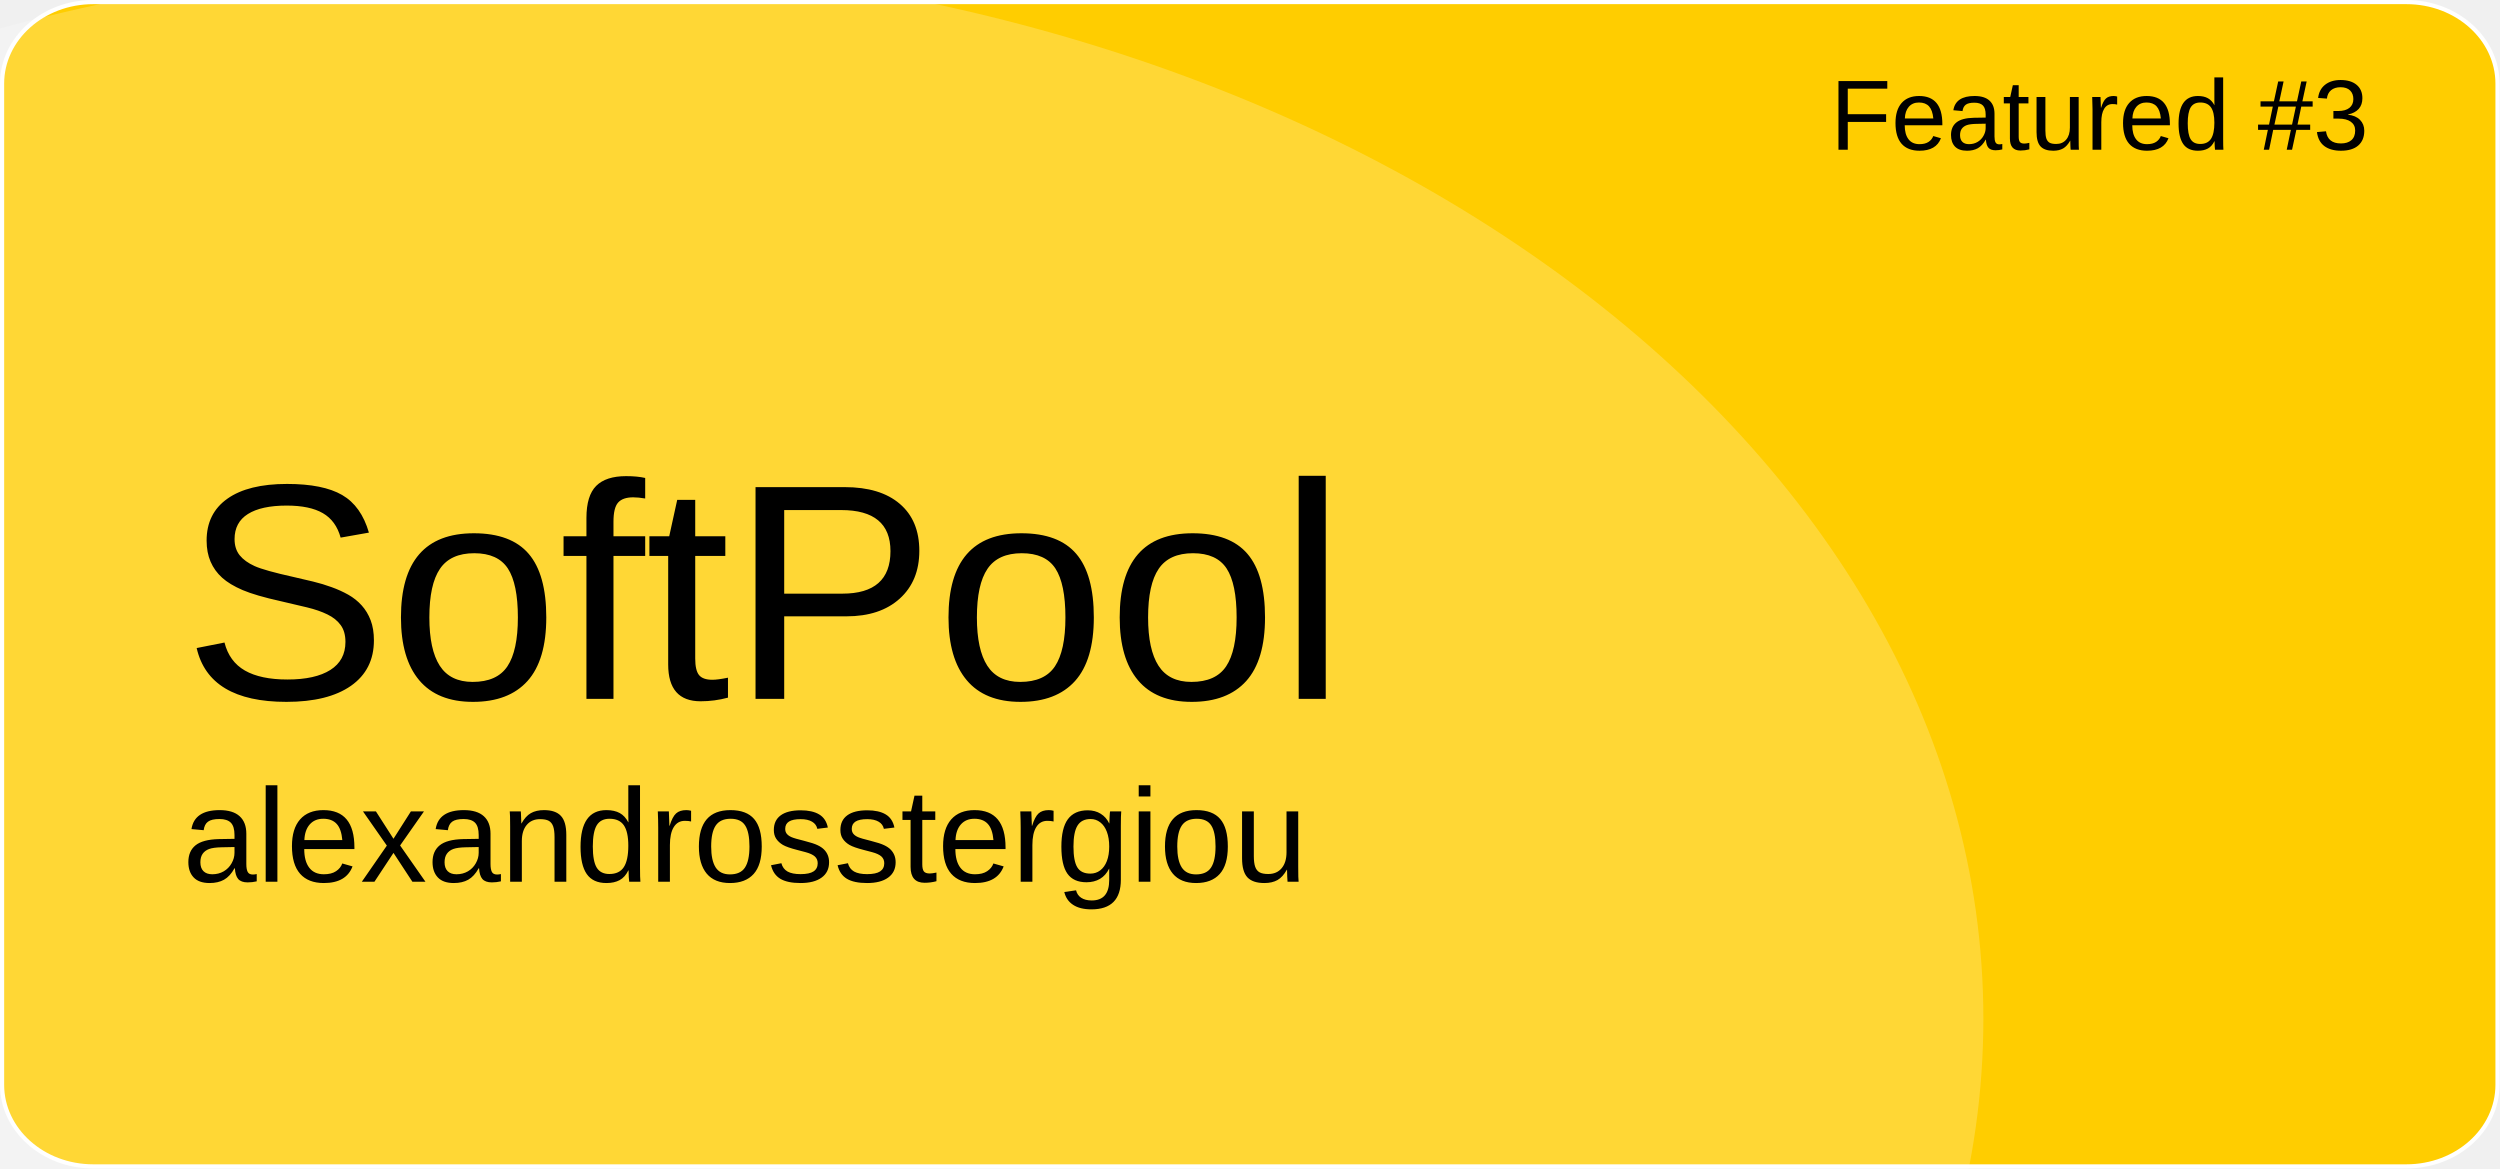
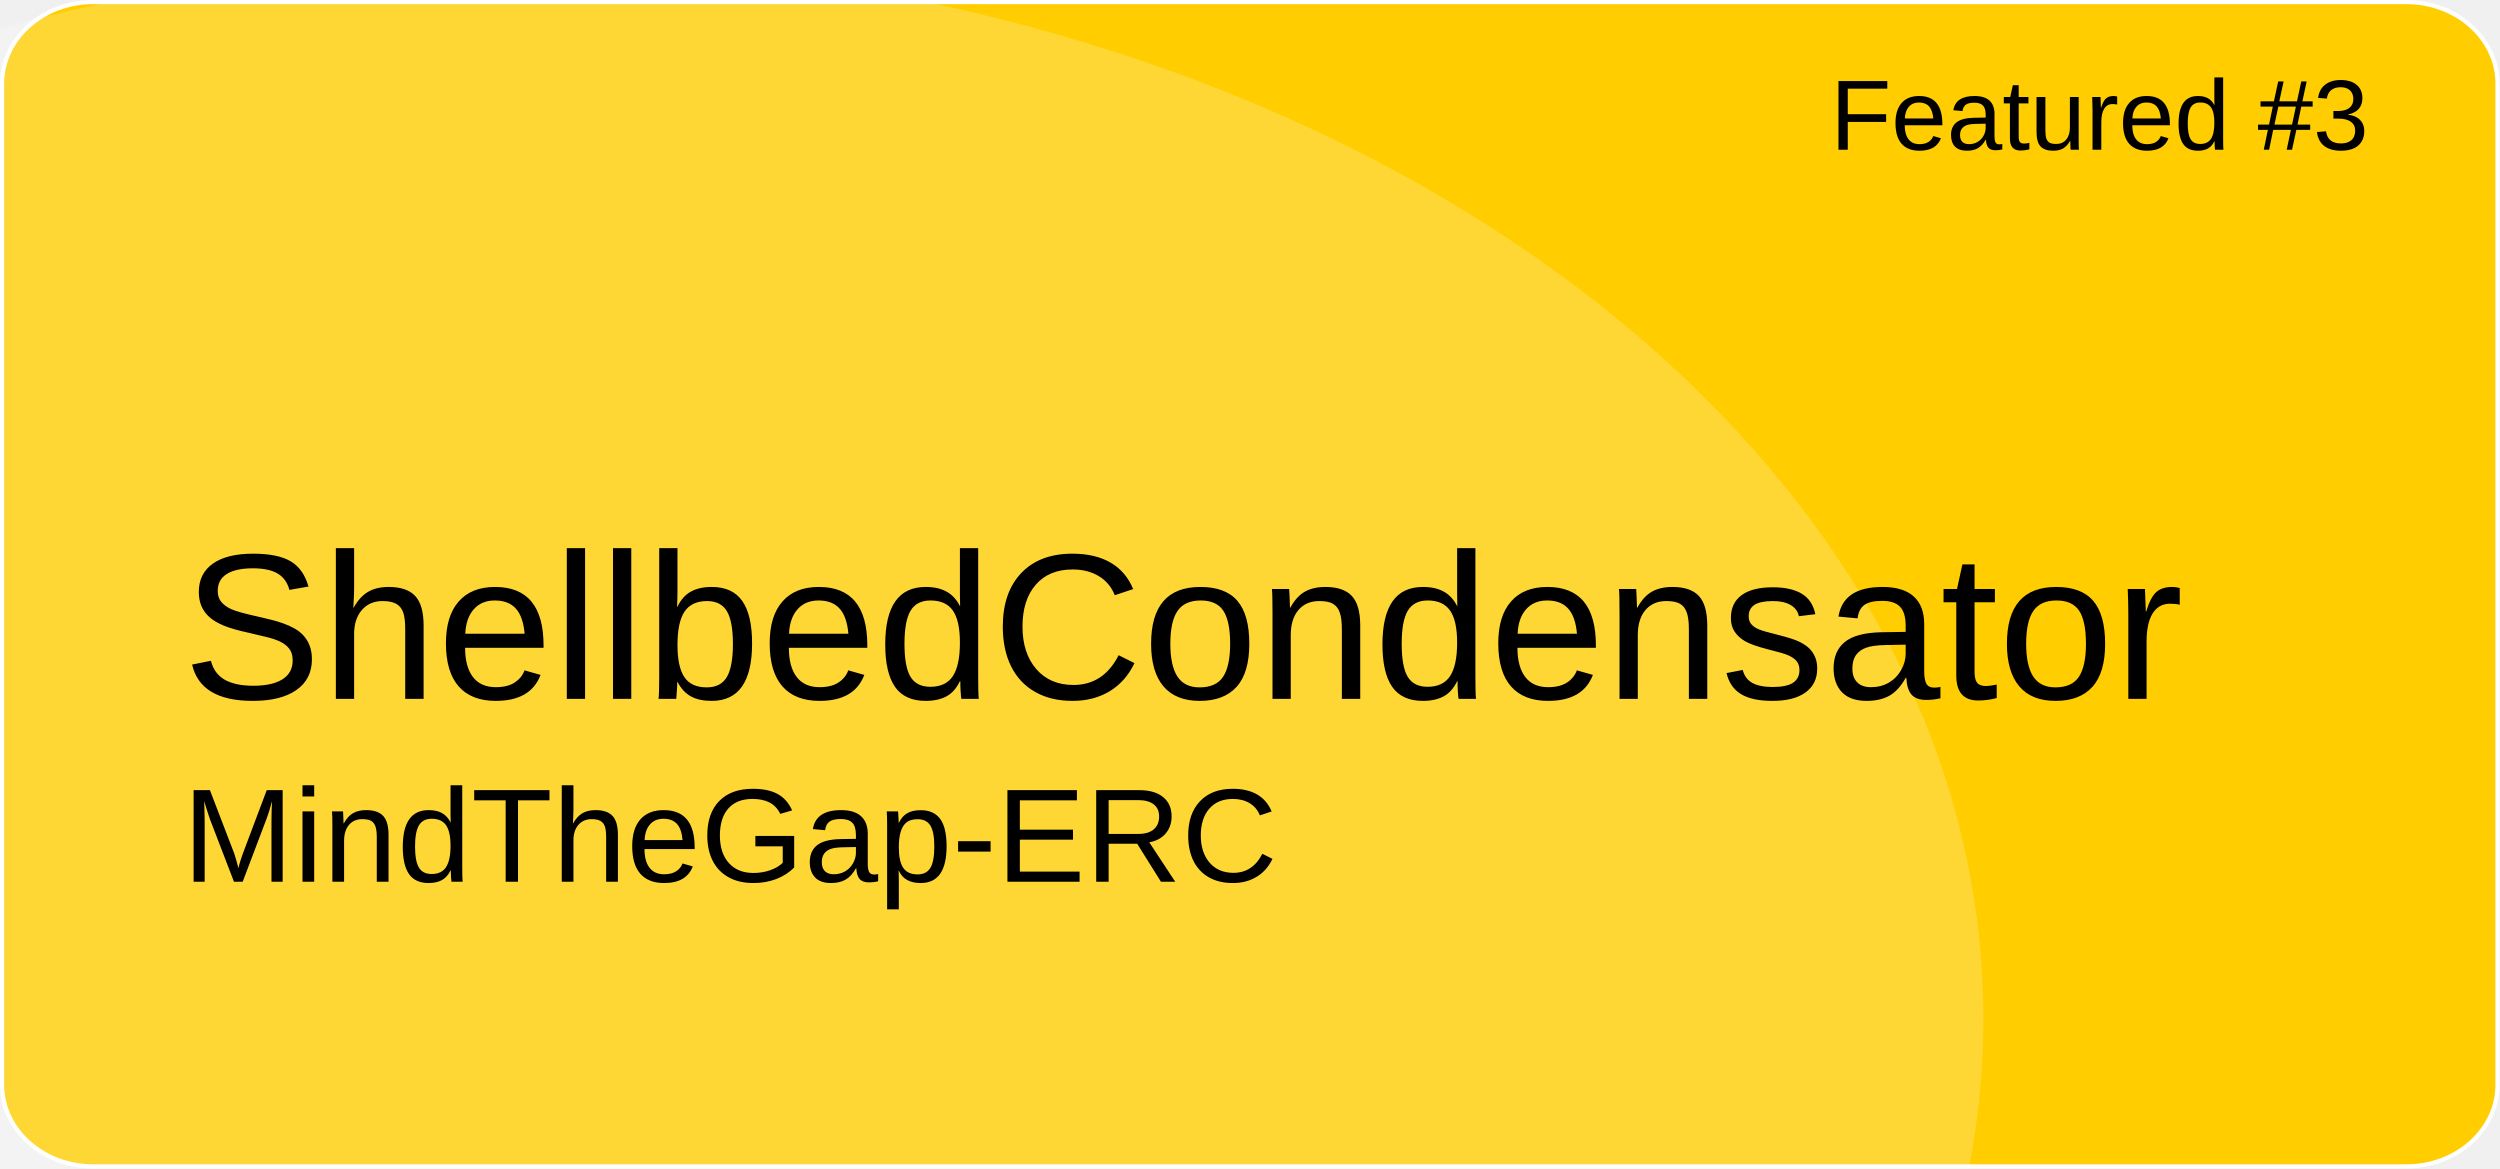
<svg xmlns="http://www.w3.org/2000/svg" version="1.1" id="a" x="0px" y="0px" viewBox="0 0 601 281" style="enable-background:new 0 0 601 281;" xml:space="preserve">
  <style type="text/css">
	.st0{fill:#FFCD00;stroke:#FFFFFF;stroke-miterlimit:10;}
	.st1{opacity:0.21;fill:#FFFFFF;enable-background:new    ;}
	.st2{font-family:'Arial';}
	.st3{font-size:24px;}
- 	.st4{font-size:74px;}
+ 	.st4{font-size:50px;}
	.st5{font-size:32px;}
</style>
  <path id="b" class="st0" d="M22.4,0.5h556.1c12.1,0,21.9,8.8,21.9,19.6v240.7c0,10.8-9.8,19.6-21.9,19.6H22.4  c-12.1,0-21.9-8.8-21.9-19.6V20.1C0.5,9.3,10.3,0.5,22.4,0.5z" />
  <ellipse class="st1" cx="124.5" cy="244.9" rx="352.3" ry="254.4" />
  <text transform="matrix(1 0 0 1 440 36)" class="st2 st3">Featured #3</text>
-   <text transform="matrix(1 0 0 1 43.92 168.01)" class="st2 st4">SoftPool</text>
-   <text transform="matrix(1 0 0 1 43.92 211.97)" class="st2 st5">alexandrosstergiou</text>
+   <text transform="matrix(1 0 0 1 43.92 168.01)" class="st2 st4">ShellbedCondensator</text>
+   <text transform="matrix(1 0 0 1 43.92 211.97)" class="st2 st5">MindTheGap-ERC</text>
</svg>
